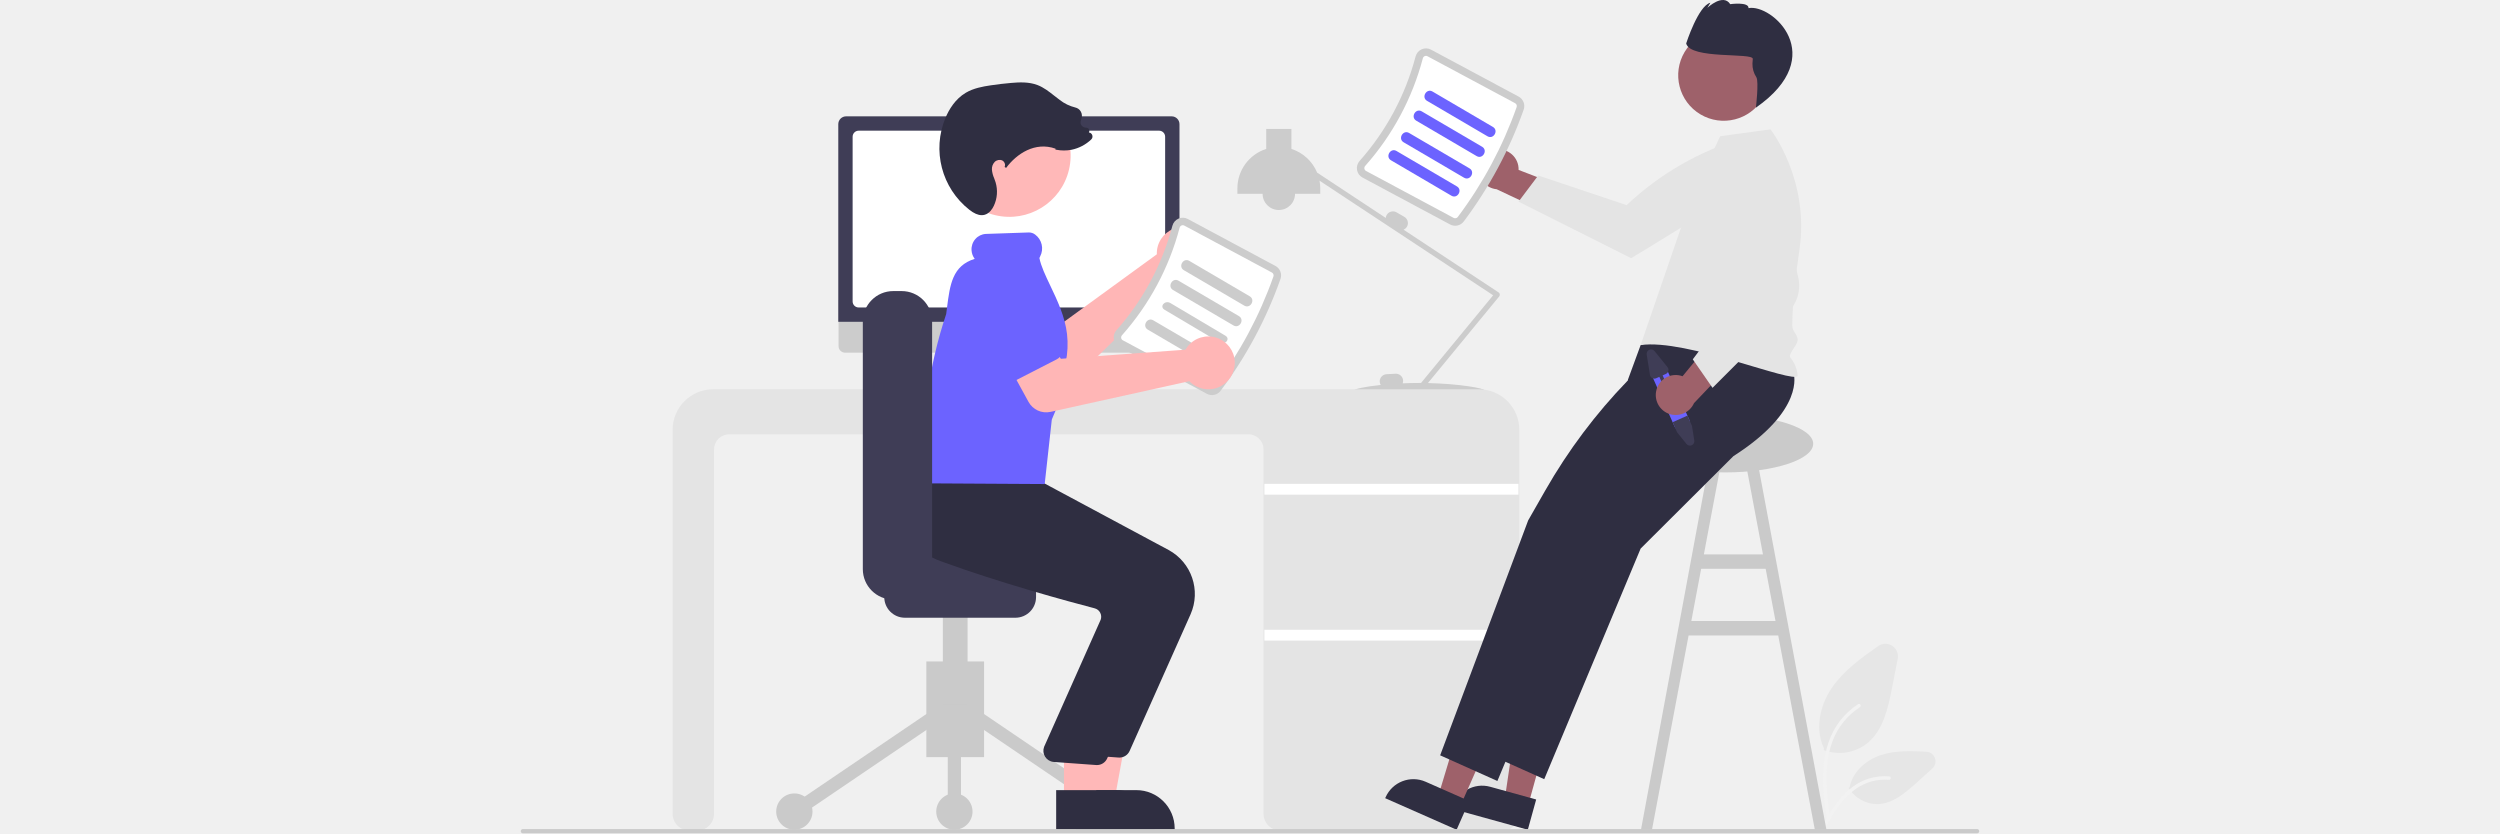
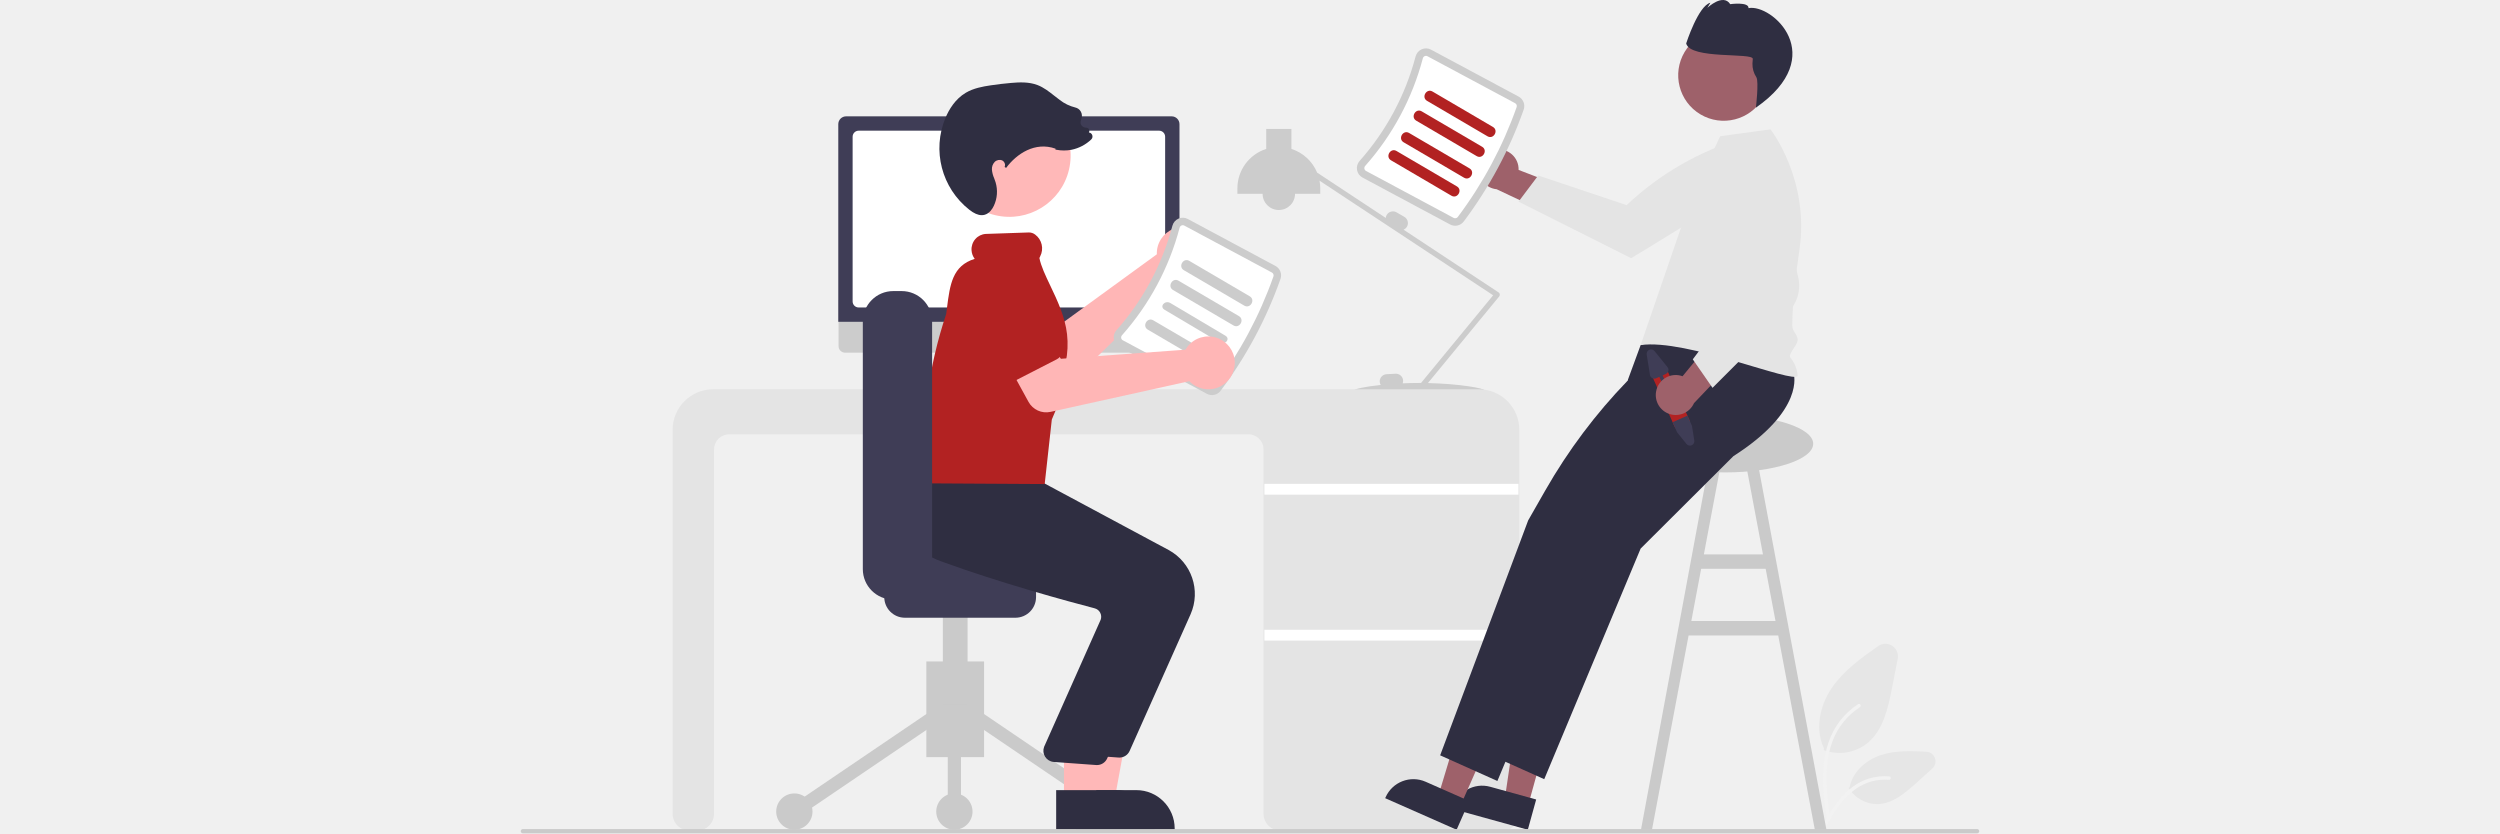
<svg xmlns="http://www.w3.org/2000/svg" id="f9c5e9d6-e0c2-49fb-9e36-725fc7f10ee6" data-name="Layer 1" width="300" height="100" viewBox="0 0 809.675 462.577">
  <path d="M328.25,429.039v-130a7,7,0,1,1,14,0v130a7,7,0,0,1-14,0Z" transform="translate(-195.1623 -218.7113)" fill="#f0f0f0" />
  <path d="M311.5,429.039v-130a7,7,0,1,1,14,0v130a7,7,0,0,1-14,0Z" transform="translate(-195.1623 -218.7113)" fill="#f0f0f0" />
  <path d="M294.75,429.039v-130a7,7,0,1,1,14,0v130a7,7,0,0,1-14,0Z" transform="translate(-195.1623 -218.7113)" fill="#f0f0f0" />
  <path d="M927.154,636.675a24.441,24.441,0,0,1-8.271-1.436l-.409-.147.188-.905c-4.752-9.601-3.091-22.753,4.253-33.567,6.677-9.831,16.829-16.979,25.786-23.284a6.967,6.967,0,0,1,10.848,7.029l-3.203,16.434c-2.312,11.855-5.062,23.076-13.217,30.073A24.904,24.904,0,0,1,927.154,636.675Z" transform="translate(-195.1623 -218.7113)" fill="#e6e6e6" />
  <path d="M948.131,665.072a18.621,18.621,0,0,1-15.563-8.565l-.232-.361.554-.488c1.433-7.818,8.173-14.784,17.223-17.78,8.226-2.723,17.306-2.277,25.312-1.886h0a5.349,5.349,0,0,1,3.323,9.314l-9.008,8.131c-6.546,5.907-13.074,11.241-20.949,11.623Q948.459,665.073,948.131,665.072Z" transform="translate(-195.1623 -218.7113)" fill="#e6e6e6" />
  <path d="M920.176,673.764c-1.33-9.905-2.698-19.938-1.765-29.949.829-8.891,3.482-17.576,8.884-24.696a40.516,40.516,0,0,1,10.31-9.551c1.031-.665,1.98,1.005.953,1.667a38.871,38.871,0,0,0-15.112,18.64c-3.29,8.555-3.818,17.88-3.251,26.968.343,5.496,1.07,10.955,1.802,16.408a1.004,1.004,0,0,1-.66,1.188.948.948,0,0,1-1.162-.674Z" transform="translate(-195.1623 -218.7113)" fill="#f2f2f2" />
  <path d="M916.416,679.458c6.403-11.581,13.829-24.453,27.099-28.567a29.613,29.613,0,0,1,11.398-1.203c1.21.107.908,2.014-.3,1.907a27.633,27.633,0,0,0-18.19,4.92c-5.129,3.569-9.122,8.53-12.502,13.792-2.07,3.223-3.925,6.582-5.78,9.938-.593,1.072-2.325.298-1.726-.787Z" transform="translate(-195.1623 -218.7113)" fill="#f2f2f2" />
  <path d="M913.535,679.289,920,679.437,881.02,471.199l-6.465,1.218,10.179,54.02H851.94l10.179-54.02-6.464-1.218L817,679.437l6.139-.148,20.322-107.852h49.751ZM844.969,563.437l5.464-29h35.808l5.464,29Z" transform="translate(-195.1623 -218.7113)" fill="#cacaca" />
  <path d="M631.25,432.356V363.97c0-2.03,3.14-3.682,7-3.682s7,1.652,7,3.682v68.385c0,2.03-3.14,3.682-7,3.682S631.25,434.386,631.25,432.356Z" transform="translate(-195.1623 -218.7113)" fill="#f0f0f0" />
  <path d="M614.5,432.356V363.97c0-2.03,3.14-3.682,7-3.682s7,1.652,7,3.682v68.385c0,2.03-3.14,3.682-7,3.682S614.5,434.386,614.5,432.356Z" transform="translate(-195.1623 -218.7113)" fill="#f0f0f0" />
  <path d="M597.75,432.356V363.97c0-2.03,3.14-3.682,7-3.682s7,1.652,7,3.682v68.385c0,2.03-3.14,3.682-7,3.682S597.75,434.386,597.75,432.356Z" transform="translate(-195.1623 -218.7113)" fill="#f0f0f0" />
  <path d="M738.664,382.065a1.499,1.499,0,0,0-.656-1.028L685.235,346.198a3.954,3.954,0,0,0,1.894-1.659h0a4.012,4.012,0,0,0-1.464-5.464l-4.33-2.5a4.011,4.011,0,0,0-5.464,1.464,3.939,3.939,0,0,0-.507,1.643l-38.094-25.148A23.059,23.059,0,0,0,623,301.377V290.289H609v11.088a23.007,23.007,0,0,0-16,21.912v3h14a9,9,0,0,0,18,0h14v-3a23.123,23.123,0,0,0-.405-4.286l96.369,63.62L694.933,431.293c-.311-.001-.62-.004-.933-.004-3.194,0-6.289.075-9.237.206a3.957,3.957,0,0,0,.229-1.544,4.012,4.012,0,0,0-4.203-3.786l-4.993.26a4.012,4.012,0,0,0-3.787,4.203,3.932,3.932,0,0,0,.542,1.772C663.722,433.337,658,434.631,658,435.289c0,1.078,15.363.052,34.592.002a1.495,1.495,0,0,0,2.566.45l.371-.45c19.172.053,34.471,1.073,34.471-.003,0-1.015-13.602-3.538-31.226-3.943l39.566-48.104A1.501,1.501,0,0,0,738.664,382.065Z" transform="translate(-195.1623 -218.7113)" fill="#ccc" />
  <path d="M740.107,679.789H616.892a9.403,9.403,0,0,1-9.392-9.393V468.181a8.401,8.401,0,0,0-8.392-8.392H310.892a8.401,8.401,0,0,0-8.392,8.392V670.396A9.403,9.403,0,0,1,293.108,679.789h-4.216a9.403,9.403,0,0,1-9.392-9.393V457.289a22.525,22.525,0,0,1,22.5-22.5h425a22.526,22.526,0,0,1,22.5,22.5V670.396A9.404,9.404,0,0,1,740.107,679.789Z" transform="translate(-195.1623 -218.7113)" fill="#e4e4e4" />
  <rect x="412.838" y="268.577" width="141" height="6" fill="#fff" />
  <rect x="412.838" y="349.577" width="141" height="6" fill="#fff" />
  <path d="M491.284,433.801l-4.052-1.706-2.78-20.315H447.431l-3.013,20.232-3.626,1.813a.861.861,0,0,0,.385,1.631h49.772A.861.861,0,0,0,491.284,433.801Z" transform="translate(-195.1623 -218.7113)" fill="#e6e6e6" />
  <path d="M557.071,414.483H375.217a3.603,3.603,0,0,1-3.595-3.603V385.236H560.666V410.88A3.603,3.603,0,0,1,557.071,414.483Z" transform="translate(-195.1623 -218.7113)" fill="#ccc" />
  <path d="M560.856,397.356H371.457V287.632A4.348,4.348,0,0,1,375.8,283.289H556.513a4.348,4.348,0,0,1,4.343,4.343Z" transform="translate(-195.1623 -218.7113)" fill="#3f3d56" />
  <path d="M549.544,389.392H382.769a3.352,3.352,0,0,1-3.348-3.348V294.601a3.352,3.352,0,0,1,3.348-3.348H549.544a3.352,3.352,0,0,1,3.348,3.348V386.044A3.352,3.352,0,0,1,549.544,389.392Z" transform="translate(-195.1623 -218.7113)" fill="#fff" />
  <path d="M736.502,301.75a11.025,11.025,0,0,1,12.592,11.281l36.565,14.074-16.566,11.836-32.183-15.18a11.085,11.085,0,0,1-.407-22.012Z" transform="translate(-195.1623 -218.7113)" fill="#9e616a" />
  <path d="M875.339,294.841l6.186,11.247a32.296,32.296,0,0,1-10.963,18.211c-9.471,7.988-58.992,37.737-58.992,37.737l-62.517-31.385,10.937-14.533,49.082,16.449,0,0a160.767,160.767,0,0,1,64.164-37.094Z" transform="translate(-195.1623 -218.7113)" fill="#e4e4e4" />
  <ellipse cx="668.675" cy="246.336" rx="48.791" ry="15.898" fill="#cacaca" />
  <polygon points="559.217 447.105 546.261 443.524 553.909 391.846 573.031 397.133 559.217 447.105" fill="#9e616a" />
  <path d="M754.212,679.289l-41.775-11.548.146-.528a16.871,16.871,0,0,1,20.755-11.766l.001 0,25.515,7.053Z" transform="translate(-195.1623 -218.7113)" fill="#2f2e41" />
  <polygon points="521.653 447.273 509.356 441.843 524.448 391.831 542.596 399.844 521.653 447.273" fill="#9e616a" />
  <path d="M714.688,679.289,675.039,661.781l.221-.501a16.871,16.871,0,0,1,22.247-8.619l.001 0,24.216,10.693Z" transform="translate(-195.1623 -218.7113)" fill="#2f2e41" />
  <path d="M901.809,426.178s6.517,20.193-33.471,45.73l-51.501,51.319-53.512,128.006-31.77-14.243,6.231-16.632,4.181-11.16,2.139-5.71,2.293-6.121L780.41,506.581l28.57-50.023.829-27.143,7.027-19.134,50.983-18.091Z" transform="translate(-195.1623 -218.7113)" fill="#2f2e41" />
  <path d="M875.809,427.178s6.517,20.193-33.471,45.73l-51.501,51.319-53.512,128.006-31.77-14.243,6.231-16.632,4.181-11.16,2.139-5.71,2.293-6.121L754.41,507.581l9.566-16.749a305.081,305.081,0,0,1,45.646-60.815L819,420.322l1-15,21.82-12.133Z" transform="translate(-195.1623 -218.7113)" fill="#2f2e41" />
  <path d="M845,328.322l16-34,27.922-3.809S910.724,318.291,905,357.322c-2.147,14.637-3.896,29.209-4,42-.028,3.403,2.95,4.923,3,8,.049,3.023-5.643,7.946-4,10a17.53,17.53,0,0,1,4,10c-1.981,4.716-61.956-20.834-87.164-17.042Z" transform="translate(-195.1623 -218.7113)" fill="#e4e4e4" />
  <circle cx="862.949" cy="260.492" r="25.255" transform="translate(2.9207 650.46) rotate(-59.27092)" fill="#9e616a" />
  <path d="M879.095,251.424c-.048.665-.115,1.545-.192,2.54a13.191,13.191,0,0,0,2.199,7.68c1.413,2.389-.273,16.821-.273,16.821,41.368-28.836,8.681-57.807-4.105-55.232.267-3.667-10.161-2.214-10.161-2.214-3.973-6.188-12.682,2.026-12.682,2.026l1.68-2.827c-6.761,1.72-13.444,22.615-13.444,22.615C844.411,251.848,879.362,247.757,879.095,251.424Z" transform="translate(-195.1623 -218.7113)" fill="#2f2e41" />
  <path d="M718.615,341.697a231.85,231.85,0,0,0,33.323-62.191,5.955,5.955,0,0,0-2.812-7.169L700.481,246.272a5.878,5.878,0,0,0-5.157-.209,5.978,5.978,0,0,0-3.407,3.992,141.635,141.635,0,0,1-31.067,57.982,5.977,5.977,0,0,0-1.437,5.047,5.878,5.878,0,0,0,3.03,4.177l48.645,26.065A5.955,5.955,0,0,0,718.615,341.697Z" transform="translate(-195.1623 -218.7113)" fill="#ccc" />
  <path d="M715.296,339.203a1.797,1.797,0,0,1-2.245.464L664.405,313.601a1.725,1.725,0,0,1-.903-1.242,1.825,1.825,0,0,1,.45-1.561,145.803,145.803,0,0,0,31.983-59.69,1.825,1.825,0,0,1,1.049-1.239,1.726,1.726,0,0,1,1.537.064L747.165,275.998a1.797,1.797,0,0,1,.858,2.128A227.698,227.698,0,0,1,715.296,339.203Z" transform="translate(-195.1623 -218.7113)" fill="#fff" />
-   <path d="M698.277,274.697l33.552,19.666c3.338,1.957,6.361-3.227,3.028-5.181L701.305,269.516c-3.338-1.957-6.361,3.227-3.028,5.181Z" transform="translate(-195.1623 -218.7113)" fill="#6c63ff" />
-   <path d="M692.277,285.697l33.552,19.666c3.338,1.957,6.361-3.227,3.028-5.181L695.305,280.516c-3.338-1.957-6.361,3.227-3.028,5.181Z" transform="translate(-195.1623 -218.7113)" fill="#6c63ff" />
-   <path d="M685.277,297.697l33.552,19.666c3.338,1.957,6.361-3.227,3.028-5.181L688.305,292.516c-3.338-1.957-6.361,3.227-3.028,5.181Z" transform="translate(-195.1623 -218.7113)" fill="#6c63ff" />
-   <path d="M678.277,307.697l33.552,19.666c3.338,1.957,6.361-3.227,3.028-5.181L681.305,302.516c-3.338-1.957-6.361,3.227-3.028,5.181Z" transform="translate(-195.1623 -218.7113)" fill="#6c63ff" />
-   <path d="M831.232,423.375,843.828,451.701a4.469,4.469,0,0,1-.319,4.243,4.479,4.479,0,0,1-4.54,2.019,4.128,4.128,0,0,1-.868-.232,4.512,4.512,0,0,1-2.496-2.374l-12.596-28.325a4.5,4.5,0,1,1,8.224-3.657Z" transform="translate(-195.1623 -218.7113)" fill="#6c63ff" />
+   <path d="M698.277,274.697l33.552,19.666c3.338,1.957,6.361-3.227,3.028-5.181L701.305,269.516c-3.338-1.957-6.361,3.227-3.028,5.181Z" transform="translate(-195.1623 -218.7113)" fill="#b22222" />
+   <path d="M692.277,285.697l33.552,19.666c3.338,1.957,6.361-3.227,3.028-5.181L695.305,280.516c-3.338-1.957-6.361,3.227-3.028,5.181Z" transform="translate(-195.1623 -218.7113)" fill="#b22222" />
+   <path d="M685.277,297.697l33.552,19.666c3.338,1.957,6.361-3.227,3.028-5.181L688.305,292.516c-3.338-1.957-6.361,3.227-3.028,5.181Z" transform="translate(-195.1623 -218.7113)" fill="#b22222" />
+   <path d="M678.277,307.697l33.552,19.666c3.338,1.957,6.361-3.227,3.028-5.181L681.305,302.516c-3.338-1.957-6.361,3.227-3.028,5.181Z" transform="translate(-195.1623 -218.7113)" fill="#b22222" />
+   <path d="M831.232,423.375,843.828,451.701a4.469,4.469,0,0,1-.319,4.243,4.479,4.479,0,0,1-4.54,2.019,4.128,4.128,0,0,1-.868-.232,4.512,4.512,0,0,1-2.496-2.374l-12.596-28.325a4.5,4.5,0,1,1,8.224-3.657Z" transform="translate(-195.1623 -218.7113)" fill="#b22222" />
  <path d="M842.812,449.416l2.524,5.717,1.29,8.105a2.451,2.451,0,0,1-4.329,1.925l-5.222-6.497-2.487-5.592Z" transform="translate(-195.1623 -218.7113)" fill="#3f3d56" />
  <path d="M820.209,415.495l1.805,11.34a2.452,2.452,0,0,0,3.419,1.855l1.79-.796,3.454,7.767a1,1,0,0,0,1.827-.813l-3.454-7.767,1.79-.796a2.455,2.455,0,0,0,1.248-3.232,2.468,2.468,0,0,0-.337-.549l-7.212-8.936a2.453,2.453,0,0,0-4.33,1.926Z" transform="translate(-195.1623 -218.7113)" fill="#3f3d56" />
  <path d="M825.434,435.963a11.025,11.025,0,0,1,14.671-8.402l24.866-30.278,6.021,19.449-24.537,25.771a11.085,11.085,0,0,1-21.022-6.54Z" transform="translate(-195.1623 -218.7113)" fill="#9e616a" />
  <path d="M856.739,433.995,845.787,418.176l31.099-41.465-16.021-34.33,1.167-40.835,13.239-2.446.164.082a32.537,32.537,0,0,1,14.099,16.423c3.303,8.256,10.675,39.25,14.776,56.99a20.679,20.679,0,0,1-5.561,19.389Z" transform="translate(-195.1623 -218.7113)" fill="#e4e4e4" />
  <path d="M548.376,357.557a14.719,14.719,0,0,0-.091,2.316l-56.073,40.794L476.808,393.849l-13.327,21.903,26.098,14.719a11.186,11.186,0,0,0,13.311-1.741l56.435-55.123a14.677,14.677,0,1,0-10.949-16.05Z" transform="translate(-195.1623 -218.7113)" fill="#ffb6b6" />
-   <path d="M490.399,402.158l-16.352,27.248a6.292,6.292,0,0,1-9.388,1.625l-24.483-20.107A17.474,17.474,0,0,1,458.247,381.01l29.17,12.099a6.292,6.292,0,0,1,2.983,9.049Z" transform="translate(-195.1623 -218.7113)" fill="#6c63ff" />
+   <path d="M490.399,402.158l-16.352,27.248a6.292,6.292,0,0,1-9.388,1.625l-24.483-20.107A17.474,17.474,0,0,1,458.247,381.01l29.17,12.099a6.292,6.292,0,0,1,2.983,9.049Z" transform="translate(-195.1623 -218.7113)" fill="#b22222" />
  <rect x="420.336" y="585.879" width="32.052" height="53.115" transform="translate(677.5629 1006.162) rotate(-180)" fill="#cacaca" />
  <rect x="483.525" y="596.633" width="7.327" height="92.965" transform="translate(-513.6929 466.4336) rotate(-55.84051)" fill="#cacaca" />
  <rect x="339.054" y="639.452" width="92.965" height="7.327" transform="translate(-489.758 108.721) rotate(-34.15969)" fill="#cacaca" />
  <circle cx="330.489" cy="450.504" r="10.074" fill="#cacaca" />
  <circle cx="240.742" cy="450.504" r="10.074" fill="#cacaca" />
  <circle cx="151.911" cy="450.504" r="10.074" fill="#cacaca" />
  <rect x="237.079" y="398.304" width="7.326" height="52.2" fill="#cacaca" />
  <rect x="429.494" y="539.174" width="13.737" height="70.515" transform="translate(677.5629 930.1516) rotate(-180)" fill="#cacaca" />
  <path d="M396.984,550.163V533.679a11.46,11.46,0,0,1,11.447-11.447h61.358A11.46,11.46,0,0,1,481.236,533.679v16.484a11.46,11.46,0,0,1-11.447,11.447H408.431A11.46,11.46,0,0,1,396.984,550.163Z" transform="translate(-195.1623 -218.7113)" fill="#3f3d56" />
  <polygon points="312.641 444.129 329.609 444.128 337.683 400.117 312.639 400.118 312.641 444.129" fill="#ffb8b8" />
  <path d="M503.476,679.289l54.715-.002v-.692a21.296,21.296,0,0,0-21.296-21.296h-.002l-33.418.001Z" transform="translate(-195.1623 -218.7113)" fill="#2f2e41" />
  <path d="M533.183,635.548l33.829-75.86a27.801,27.801,0,0,0-12.206-35.688l-73.377-39.347-33.484-2.848-30.886-2.807-.223.377c-.285.481-6.926,11.952-2.437,24.529,3.405,9.54,12.262,16.992,26.324,22.149,32.824,12.035,70.741,22.322,85.52,26.185a4.777,4.777,0,0,1,3.061,2.436,4.842,4.842,0,0,1,.272,3.874l-31.429,70.61a6.228,6.228,0,0,0,5.273,8.345l23.484,1.71q.299.028.595.028A6.224,6.224,0,0,0,533.183,635.548Z" transform="translate(-195.1623 -218.7113)" fill="#2f2e41" />
  <polygon points="301.568 444.129 318.536 444.128 326.61 400.117 301.566 400.118 301.568 444.129" fill="#ffb8b8" />
  <path d="M492.403,679.289l54.715-.002v-.692a21.296,21.296,0,0,0-21.296-21.296h-.002l-33.418.001Z" transform="translate(-195.1623 -218.7113)" fill="#2f2e41" />
  <path d="M520.726,639.701l33.829-75.86a27.801,27.801,0,0,0-12.206-35.688l-73.377-39.347-33.483-2.848-24.192-2.098.003-.332c-.285.481-6.926,11.952-2.437,24.529,3.405,9.54,5.341,16.992,19.404,22.149,32.824,12.035,70.741,22.322,85.52,26.185a4.777,4.777,0,0,1,3.061,2.436,4.842,4.842,0,0,1,.272,3.874l-31.429,70.61a6.228,6.228,0,0,0,5.273,8.345l23.484,1.71q.299.028.595.028A6.224,6.224,0,0,0,520.726,639.701Z" transform="translate(-195.1623 -218.7113)" fill="#2f2e41" />
  <circle cx="466.433" cy="305.085" r="33.995" transform="translate(-133.4516 469.5658) rotate(-76.6227)" fill="#ffb8b8" />
  <path d="M583.615,435.697a231.85,231.85,0,0,0,33.323-62.191,5.955,5.955,0,0,0-2.812-7.169L565.481,340.272a5.878,5.878,0,0,0-5.157-.209,5.978,5.978,0,0,0-3.407,3.992,141.635,141.635,0,0,1-31.067,57.982,5.977,5.977,0,0,0-1.437,5.047,5.878,5.878,0,0,0,3.03,4.177l48.645,26.065A5.955,5.955,0,0,0,583.615,435.697Z" transform="translate(-195.1623 -218.7113)" fill="#ccc" />
  <path d="M580.296,433.203a1.797,1.797,0,0,1-2.245.464L529.405,407.601a1.725,1.725,0,0,1-.903-1.242,1.825,1.825,0,0,1,.45-1.561,145.803,145.803,0,0,0,31.983-59.69,1.825,1.825,0,0,1,1.049-1.239,1.726,1.726,0,0,1,1.537.064L612.165,369.998a1.797,1.797,0,0,1,.858,2.128A227.698,227.698,0,0,1,580.296,433.203Z" transform="translate(-195.1623 -218.7113)" fill="#fff" />
  <path d="M563.277,368.697l33.552,19.666c3.338,1.957,6.361-3.227,3.028-5.181L566.305,363.516c-3.338-1.957-6.361,3.227-3.028,5.181Z" transform="translate(-195.1623 -218.7113)" fill="#ccc" />
  <path d="M557.277,379.697l33.552,19.666c3.338,1.957,6.361-3.227,3.028-5.181L560.305,374.516c-3.338-1.957-6.361,3.227-3.028,5.181Z" transform="translate(-195.1623 -218.7113)" fill="#ccc" />
  <path d="M552.563,390.654l30.514,18.115c3.036,1.802,6.283-1.924,3.252-3.723l-30.514-18.115c-3.036-1.802-6.283,1.924-3.252,3.723Z" transform="translate(-195.1623 -218.7113)" fill="#ccc" />
  <path d="M543.277,401.697l33.552,19.666c3.338,1.957,6.361-3.227,3.028-5.181L546.305,396.516c-3.338-1.957-6.361,3.227-3.028,5.181Z" transform="translate(-195.1623 -218.7113)" fill="#ccc" />
-   <path d="M486.034,487.406l-67.274-.402-.018-.479c-1.283-33.754,2.843-64.33,12.612-93.475.138-1.091.287-2.257.434-3.401,1.669-13.039,2.994-23.392,15.393-27.247a8.815,8.815,0,0,1-1.752-4.734,8.613,8.613,0,0,1,2.145-6.3,8.283,8.283,0,0,1,5.753-2.807l23.945-.815a5.604,5.604,0,0,1,3.477,1.179,9.559,9.559,0,0,1,2.784,12.077c-.282.562-.39.817-.431.929.851,4.46,3.377,9.758,6.05,15.364,3.827,8.027,8.165,17.125,9.28,26.858a49.127,49.127,0,0,1-.741,15.749,31.037,31.037,0,0,0-.342,8.453c.219,4.182.425,8.13-1.938,11.948-.603,1.035-1.292,2.139-2.101,3.361l-3.325,7.948Z" transform="translate(-195.1623 -218.7113)" fill="#6c63ff" />
+   <path d="M486.034,487.406l-67.274-.402-.018-.479c-1.283-33.754,2.843-64.33,12.612-93.475.138-1.091.287-2.257.434-3.401,1.669-13.039,2.994-23.392,15.393-27.247a8.815,8.815,0,0,1-1.752-4.734,8.613,8.613,0,0,1,2.145-6.3,8.283,8.283,0,0,1,5.753-2.807l23.945-.815a5.604,5.604,0,0,1,3.477,1.179,9.559,9.559,0,0,1,2.784,12.077c-.282.562-.39.817-.431.929.851,4.46,3.377,9.758,6.05,15.364,3.827,8.027,8.165,17.125,9.28,26.858a49.127,49.127,0,0,1-.741,15.749,31.037,31.037,0,0,0-.342,8.453c.219,4.182.425,8.13-1.938,11.948-.603,1.035-1.292,2.139-2.101,3.361l-3.325,7.948Z" transform="translate(-195.1623 -218.7113)" fill="#b22222" />
  <path d="M385.079,534.642V397.18a16.914,16.914,0,0,1,16.895-16.895h4.673a16.914,16.914,0,0,1,16.895,16.895V534.642a16.914,16.914,0,0,1-16.895,16.895h-4.673A16.914,16.914,0,0,1,385.079,534.642Z" transform="translate(-195.1623 -218.7113)" fill="#3f3d56" />
  <path d="M565.483,410.9a14.718,14.718,0,0,0-1.299,1.919l-69.158,5.05-9.485-13.922-22.881,11.569,14.396,26.277a11.186,11.186,0,0,0,12.224,5.548l77.03-17.029A14.677,14.677,0,1,0,565.483,410.9Z" transform="translate(-195.1623 -218.7113)" fill="#ffb6b6" />
-   <path d="M492.698,418.178,464.427,432.689a6.292,6.292,0,0,1-8.831-3.575l-10.181-30.001A17.465,17.465,0,0,1,453.023,375.677c-12.532,6.433,13.569-11.839,23.53,7.568l18.388,25.673a6.292,6.292,0,0,1-2.243,9.26Z" transform="translate(-195.1623 -218.7113)" fill="#6c63ff" />
+   <path d="M492.698,418.178,464.427,432.689a6.292,6.292,0,0,1-8.831-3.575l-10.181-30.001A17.465,17.465,0,0,1,453.023,375.677c-12.532,6.433,13.569-11.839,23.53,7.568l18.388,25.673a6.292,6.292,0,0,1-2.243,9.26Z" transform="translate(-195.1623 -218.7113)" fill="#b22222" />
  <path d="M451.076,338.15c-2.046,0-4.304-.986-6.849-2.984a43.513,43.513,0,0,1-13.265-51.025c1.851-4.421,5.312-10.43,11.292-13.951,4.299-2.53,9.349-3.444,13.745-4.103,3.806-.57,7.659-1.024,11.453-1.348,4.533-.388,9.77-.649,14.546,1.165,3.499,1.33,6.478,3.679,9.358,5.95,1.004.791,2.042,1.61,3.082,2.368a22.697,22.697,0,0,0,8.528,4.142,4.671,4.671,0,0,1,3.126,2.29,4.754,4.754,0,0,1,.334,3.929c-.449,1.26-.855,2.396-.034,3.626a3.24,3.24,0,0,0,2.706,1.379,1.677,1.677,0,0,1,1.418.74,1.709,1.709,0,0,1,.186,1.59l-.132.339a2.181,2.181,0,0,1,1.701,1.106,2.235,2.235,0,0,1-.411,2.768,22.404,22.404,0,0,1-10.918,5.714,21.821,21.821,0,0,1-8.499-.02l-.451-.088.055-.5c-11.344-4.046-21.584,2.82-27.422,10.67l-.843-.532a2.419,2.419,0,0,0,.107-1.896,2.941,2.941,0,0,0-1.455-1.721,3.808,3.808,0,0,0-4.144.827,5.652,5.652,0,0,0-1.55,4.286,15.339,15.339,0,0,0,1.251,4.806c.274.729.558,1.482.789,2.242a18.311,18.311,0,0,1-.968,13.035c-.884,1.86-2.481,4.232-5.076,4.968A6.071,6.071,0,0,1,451.076,338.15Z" transform="translate(-195.1623 -218.7113)" fill="#2f2e41" />
  <path d="M1003.647,681.289H196.353a1.191,1.191,0,0,1,0-2.381h807.294a1.191,1.191,0,0,1,0,2.381Z" transform="translate(-195.1623 -218.7113)" fill="#cacaca" />
</svg>
